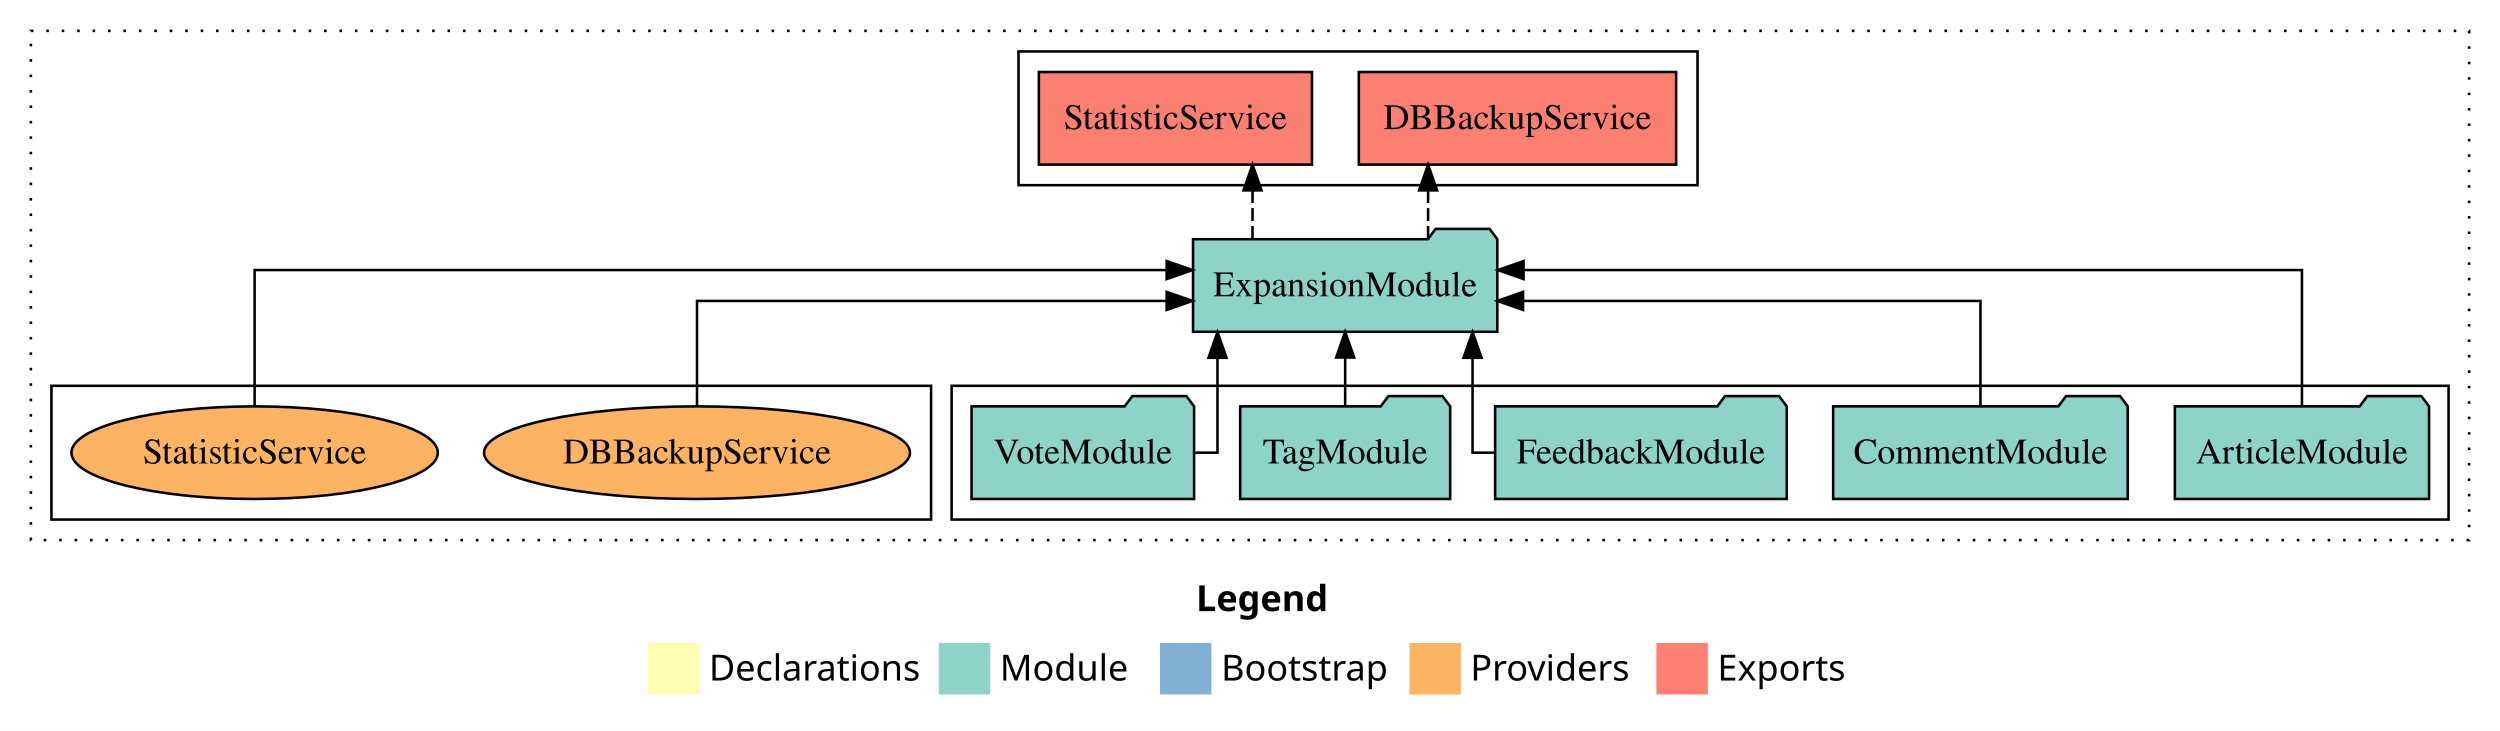
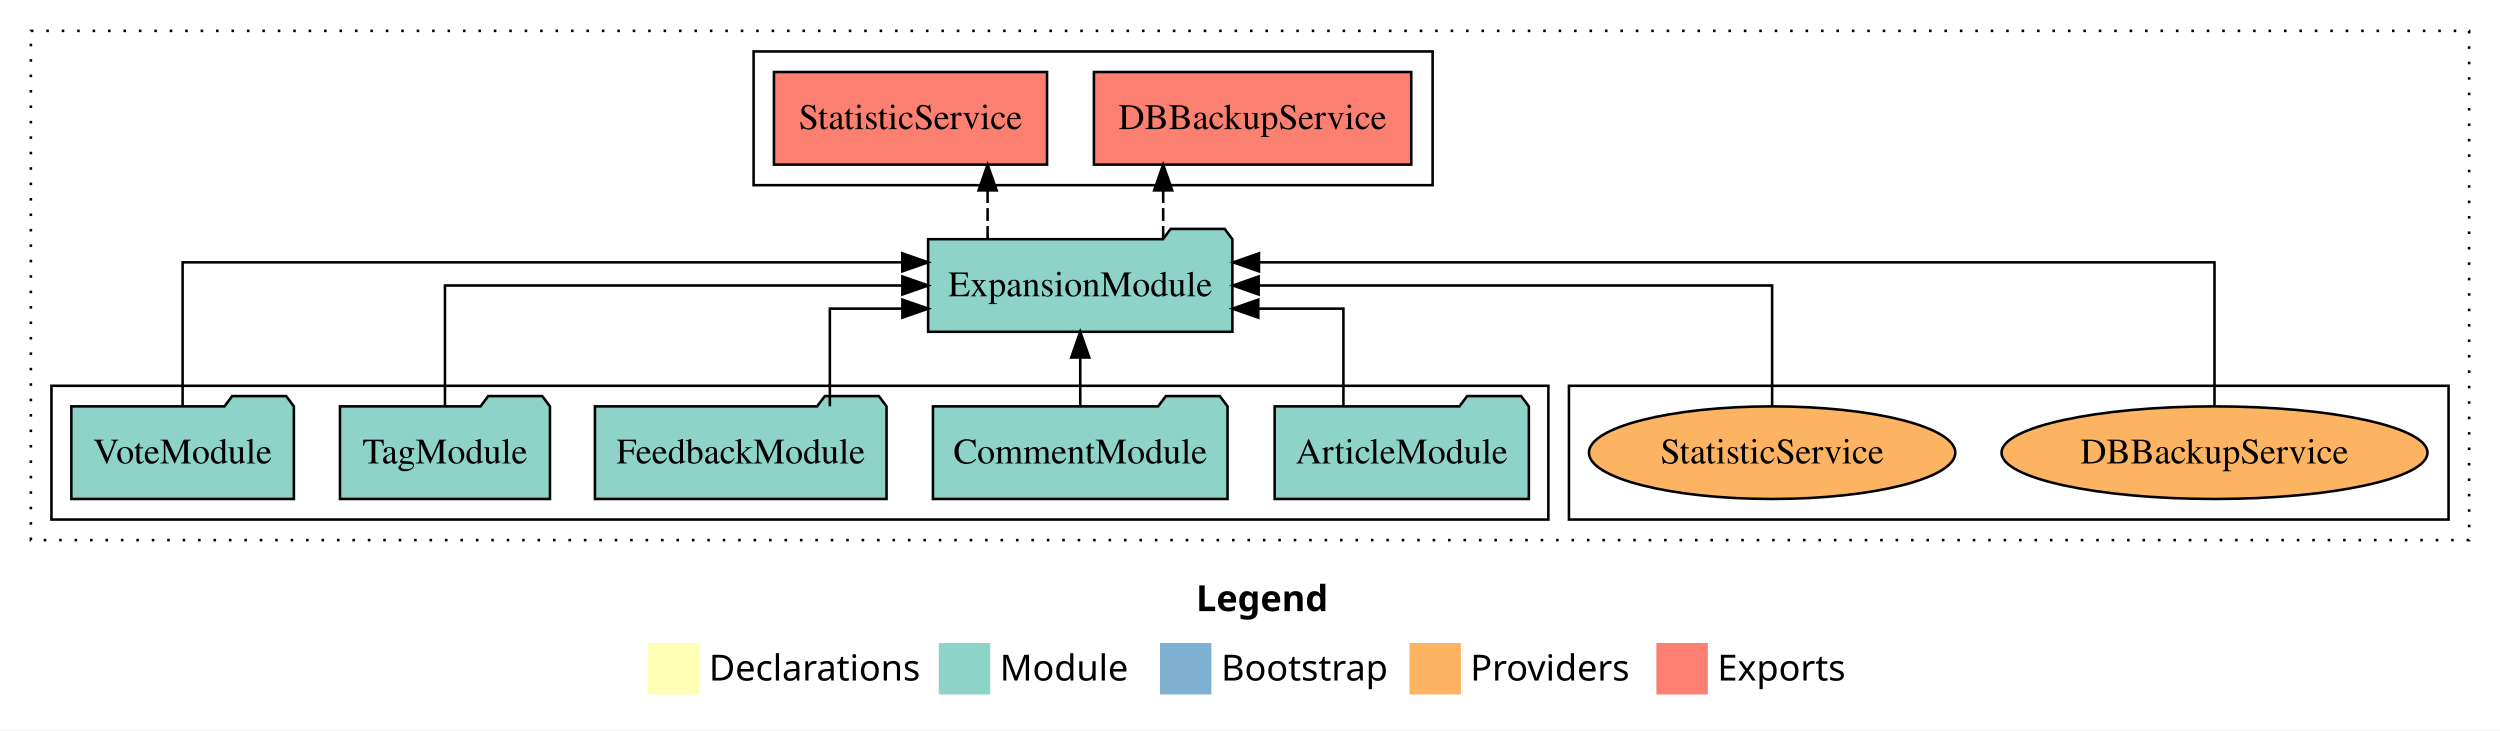
<svg xmlns="http://www.w3.org/2000/svg" width="972pt" height="284pt" viewBox="0.00 0.00 972.00 284.00">
  <g id="graph0" class="graph" transform="scale(1 1) rotate(0) translate(4 280)">
    <polygon fill="white" stroke="transparent" points="-4,4 -4,-280 968,-280 968,4 -4,4" />
    <text text-anchor="start" x="461.01" y="-42.4" font-family="Times-12" font-weight="bold" font-size="14.00">Legend</text>
    <polygon fill="#ffffb3" stroke="transparent" points="248,-10 248,-30 268,-30 268,-10 248,-10" />
    <text text-anchor="start" x="271.63" y="-15.4" font-family="Times-12" font-size="14.00">  Declarations</text>
    <polygon fill="#8dd3c7" stroke="transparent" points="361,-10 361,-30 381,-30 381,-10 361,-10" />
    <text text-anchor="start" x="384.73" y="-15.4" font-family="Times-12" font-size="14.00">  Module</text>
    <polygon fill="#80b1d3" stroke="transparent" points="447,-10 447,-30 467,-30 467,-10 447,-10" />
    <text text-anchor="start" x="470.78" y="-15.4" font-family="Times-12" font-size="14.00">  Bootstrap</text>
    <polygon fill="#fdb462" stroke="transparent" points="544,-10 544,-30 564,-30 564,-10 544,-10" />
    <text text-anchor="start" x="567.67" y="-15.4" font-family="Times-12" font-size="14.00">  Providers</text>
    <polygon fill="#fb8072" stroke="transparent" points="640,-10 640,-30 660,-30 660,-10 640,-10" />
    <text text-anchor="start" x="663.73" y="-15.4" font-family="Times-12" font-size="14.00">  Exports</text>
    <g id="clust1" class="cluster">
      <polygon fill="none" stroke="black" stroke-dasharray="1,5" points="8,-70 8,-268 956,-268 956,-70 8,-70" />
    </g>
-     <g id="clust3" class="cluster">
-       <polygon fill="none" stroke="black" points="366,-78 366,-130 948,-130 948,-78 366,-78" />
-     </g>
    <g id="clust4" class="cluster">
-       <polygon fill="none" stroke="black" points="392,-208 392,-260 656,-260 656,-208 392,-208" />
+       <polygon fill="none" stroke="black" points="289,-208 289,-260 553,-260 553,-208 289,-208" />
    </g>
    <g id="clust6" class="cluster">
-       <polygon fill="none" stroke="black" points="16,-78 16,-130 358,-130 358,-78 16,-78" />
+       <polygon fill="none" stroke="black" points="606,-78 606,-130 948,-130 948,-78 606,-78" />
+     </g>
+     <g id="clust3" class="cluster">
+       <polygon fill="none" stroke="black" points="16,-78 16,-130 598,-130 598,-78 16,-78" />
    </g>
    <g id="node1" class="node">
-       <polygon fill="#8dd3c7" stroke="black" points="940.42,-122 937.42,-126 916.42,-126 913.42,-122 841.58,-122 841.58,-86 940.42,-86 940.42,-122" />
-       <text text-anchor="middle" x="891" y="-99.8" font-family="Times,serif" font-size="14.00">ArticleModule</text>
+       <polygon fill="#8dd3c7" stroke="black" points="590.42,-122 587.42,-126 566.42,-126 563.42,-122 491.58,-122 491.58,-86 590.42,-86 590.42,-122" />
+       <text text-anchor="middle" x="541" y="-99.8" font-family="Times,serif" font-size="14.00">ArticleModule</text>
    </g>
    <g id="node6" class="node">
-       <polygon fill="#8dd3c7" stroke="black" points="578.15,-187 575.15,-191 554.15,-191 551.15,-187 459.85,-187 459.85,-151 578.15,-151 578.15,-187" />
-       <text text-anchor="middle" x="519" y="-164.8" font-family="Times,serif" font-size="14.00">ExpansionModule</text>
+       <polygon fill="#8dd3c7" stroke="black" points="475.15,-187 472.15,-191 451.15,-191 448.15,-187 356.85,-187 356.85,-151 475.15,-151 475.15,-187" />
+       <text text-anchor="middle" x="416" y="-164.8" font-family="Times,serif" font-size="14.00">ExpansionModule</text>
    </g>
    <g id="edge1" class="edge">
-       <path fill="none" stroke="black" d="M891,-122.28C891,-143.32 891,-175 891,-175 891,-175 588.36,-175 588.36,-175" />
-       <polygon fill="black" stroke="black" points="588.36,-171.5 578.36,-175 588.36,-178.5 588.36,-171.5" />
+       <path fill="none" stroke="black" d="M518.32,-122.03C518.32,-138.4 518.32,-160 518.32,-160 518.32,-160 485.22,-160 485.22,-160" />
+       <polygon fill="black" stroke="black" points="485.22,-156.5 475.22,-160 485.22,-163.5 485.22,-156.5" />
    </g>
    <g id="node2" class="node">
-       <polygon fill="#8dd3c7" stroke="black" points="823.27,-122 820.27,-126 799.27,-126 796.27,-122 708.73,-122 708.73,-86 823.27,-86 823.27,-122" />
-       <text text-anchor="middle" x="766" y="-99.8" font-family="Times,serif" font-size="14.00">CommentModule</text>
+       <polygon fill="#8dd3c7" stroke="black" points="473.27,-122 470.27,-126 449.27,-126 446.27,-122 358.73,-122 358.73,-86 473.27,-86 473.27,-122" />
+       <text text-anchor="middle" x="416" y="-99.8" font-family="Times,serif" font-size="14.00">CommentModule</text>
    </g>
    <g id="edge2" class="edge">
-       <path fill="none" stroke="black" d="M766,-122.02C766,-139.37 766,-163 766,-163 766,-163 588.16,-163 588.16,-163" />
-       <polygon fill="black" stroke="black" points="588.16,-159.5 578.16,-163 588.16,-166.5 588.16,-159.5" />
+       <path fill="none" stroke="black" d="M416,-122.11C416,-122.11 416,-140.99 416,-140.99" />
+       <polygon fill="black" stroke="black" points="412.5,-140.99 416,-150.99 419.5,-140.99 412.5,-140.99" />
    </g>
    <g id="node3" class="node">
-       <polygon fill="#8dd3c7" stroke="black" points="690.69,-122 687.69,-126 666.69,-126 663.69,-122 577.31,-122 577.31,-86 690.69,-86 690.69,-122" />
-       <text text-anchor="middle" x="634" y="-99.8" font-family="Times,serif" font-size="14.00">FeedbackModule</text>
+       <polygon fill="#8dd3c7" stroke="black" points="340.69,-122 337.69,-126 316.69,-126 313.69,-122 227.31,-122 227.31,-86 340.69,-86 340.69,-122" />
+       <text text-anchor="middle" x="284" y="-99.8" font-family="Times,serif" font-size="14.00">FeedbackModule</text>
    </g>
    <g id="edge3" class="edge">
-       <path fill="none" stroke="black" d="M577.36,-104C572.01,-104 568.53,-104 568.53,-104 568.53,-104 568.53,-140.89 568.53,-140.89" />
-       <polygon fill="black" stroke="black" points="565.03,-140.89 568.53,-150.89 572.03,-140.89 565.03,-140.89" />
+       <path fill="none" stroke="black" d="M318.65,-122.03C318.65,-138.4 318.65,-160 318.65,-160 318.65,-160 346.85,-160 346.85,-160" />
+       <polygon fill="black" stroke="black" points="346.85,-163.5 356.85,-160 346.85,-156.5 346.85,-163.5" />
    </g>
    <g id="node4" class="node">
-       <polygon fill="#8dd3c7" stroke="black" points="559.82,-122 556.82,-126 535.82,-126 532.82,-122 478.18,-122 478.18,-86 559.82,-86 559.82,-122" />
-       <text text-anchor="middle" x="519" y="-99.8" font-family="Times,serif" font-size="14.00">TagModule</text>
+       <polygon fill="#8dd3c7" stroke="black" points="209.82,-122 206.82,-126 185.82,-126 182.82,-122 128.18,-122 128.18,-86 209.82,-86 209.82,-122" />
+       <text text-anchor="middle" x="169" y="-99.8" font-family="Times,serif" font-size="14.00">TagModule</text>
    </g>
    <g id="edge4" class="edge">
-       <path fill="none" stroke="black" d="M519,-122.11C519,-122.11 519,-140.99 519,-140.99" />
-       <polygon fill="black" stroke="black" points="515.5,-140.99 519,-150.99 522.5,-140.99 515.5,-140.99" />
+       <path fill="none" stroke="black" d="M169,-122.11C169,-141.34 169,-169 169,-169 169,-169 346.84,-169 346.84,-169" />
+       <polygon fill="black" stroke="black" points="346.84,-172.5 356.84,-169 346.84,-165.5 346.84,-172.5" />
    </g>
    <g id="node5" class="node">
-       <polygon fill="#8dd3c7" stroke="black" points="460.26,-122 457.26,-126 436.26,-126 433.26,-122 373.74,-122 373.74,-86 460.26,-86 460.26,-122" />
-       <text text-anchor="middle" x="417" y="-99.8" font-family="Times,serif" font-size="14.00">VoteModule</text>
+       <polygon fill="#8dd3c7" stroke="black" points="110.26,-122 107.26,-126 86.26,-126 83.26,-122 23.74,-122 23.74,-86 110.26,-86 110.26,-122" />
+       <text text-anchor="middle" x="67" y="-99.8" font-family="Times,serif" font-size="14.00">VoteModule</text>
    </g>
    <g id="edge5" class="edge">
-       <path fill="none" stroke="black" d="M460.71,-104C465.88,-104 469.36,-104 469.36,-104 469.36,-104 469.36,-140.89 469.36,-140.89" />
-       <polygon fill="black" stroke="black" points="465.86,-140.89 469.36,-150.89 472.86,-140.89 465.86,-140.89" />
+       <path fill="none" stroke="black" d="M67,-122.29C67,-144.21 67,-178 67,-178 67,-178 346.8,-178 346.8,-178" />
+       <polygon fill="black" stroke="black" points="346.8,-181.5 356.8,-178 346.8,-174.5 346.8,-181.5" />
    </g>
    <g id="node7" class="node">
-       <polygon fill="#fb8072" stroke="black" points="647.69,-252 524.31,-252 524.31,-216 647.69,-216 647.69,-252" />
-       <text text-anchor="middle" x="586" y="-229.8" font-family="Times,serif" font-size="14.00">DBBackupService </text>
+       <polygon fill="#fb8072" stroke="black" points="544.69,-252 421.31,-252 421.31,-216 544.69,-216 544.69,-252" />
+       <text text-anchor="middle" x="483" y="-229.8" font-family="Times,serif" font-size="14.00">DBBackupService </text>
    </g>
    <g id="edge6" class="edge">
-       <path fill="none" stroke="black" stroke-dasharray="5,2" d="M551.24,-187.11C551.24,-187.11 551.24,-205.99 551.24,-205.99" />
-       <polygon fill="black" stroke="black" points="547.74,-205.99 551.24,-215.99 554.74,-205.99 547.74,-205.99" />
+       <path fill="none" stroke="black" stroke-dasharray="5,2" d="M448.24,-187.11C448.24,-187.11 448.24,-205.99 448.24,-205.99" />
+       <polygon fill="black" stroke="black" points="444.74,-205.99 448.24,-215.99 451.74,-205.99 444.74,-205.99" />
    </g>
    <g id="node8" class="node">
-       <polygon fill="#fb8072" stroke="black" points="506.09,-252 399.91,-252 399.91,-216 506.09,-216 506.09,-252" />
-       <text text-anchor="middle" x="453" y="-229.8" font-family="Times,serif" font-size="14.00">StatisticService </text>
+       <polygon fill="#fb8072" stroke="black" points="403.09,-252 296.91,-252 296.91,-216 403.09,-216 403.09,-252" />
+       <text text-anchor="middle" x="350" y="-229.8" font-family="Times,serif" font-size="14.00">StatisticService </text>
    </g>
    <g id="edge7" class="edge">
-       <path fill="none" stroke="black" stroke-dasharray="5,2" d="M482.98,-187.11C482.98,-187.11 482.98,-205.99 482.98,-205.99" />
-       <polygon fill="black" stroke="black" points="479.48,-205.99 482.98,-215.99 486.48,-205.99 479.48,-205.99" />
+       <path fill="none" stroke="black" stroke-dasharray="5,2" d="M379.98,-187.11C379.98,-187.11 379.98,-205.99 379.98,-205.99" />
+       <polygon fill="black" stroke="black" points="376.48,-205.99 379.98,-215.99 383.48,-205.99 376.48,-205.99" />
    </g>
    <g id="node9" class="node">
-       <ellipse fill="#fdb462" stroke="black" cx="267" cy="-104" rx="82.81" ry="18" />
-       <text text-anchor="middle" x="267" y="-99.8" font-family="Times,serif" font-size="14.00">DBBackupService</text>
+       <ellipse fill="#fdb462" stroke="black" cx="857" cy="-104" rx="82.81" ry="18" />
+       <text text-anchor="middle" x="857" y="-99.8" font-family="Times,serif" font-size="14.00">DBBackupService</text>
    </g>
    <g id="edge8" class="edge">
-       <path fill="none" stroke="black" d="M267,-122.02C267,-139.37 267,-163 267,-163 267,-163 449.6,-163 449.6,-163" />
-       <polygon fill="black" stroke="black" points="449.6,-166.5 459.6,-163 449.6,-159.5 449.6,-166.5" />
+       <path fill="none" stroke="black" d="M857,-122.29C857,-144.21 857,-178 857,-178 857,-178 485.48,-178 485.48,-178" />
+       <polygon fill="black" stroke="black" points="485.48,-174.5 475.48,-178 485.48,-181.5 485.48,-174.5" />
    </g>
    <g id="node10" class="node">
-       <ellipse fill="#fdb462" stroke="black" cx="95" cy="-104" rx="71.22" ry="18" />
-       <text text-anchor="middle" x="95" y="-99.8" font-family="Times,serif" font-size="14.00">StatisticService</text>
+       <ellipse fill="#fdb462" stroke="black" cx="685" cy="-104" rx="71.22" ry="18" />
+       <text text-anchor="middle" x="685" y="-99.8" font-family="Times,serif" font-size="14.00">StatisticService</text>
    </g>
    <g id="edge9" class="edge">
-       <path fill="none" stroke="black" d="M95,-122.28C95,-143.32 95,-175 95,-175 95,-175 449.6,-175 449.6,-175" />
-       <polygon fill="black" stroke="black" points="449.6,-178.5 459.6,-175 449.6,-171.5 449.6,-178.5" />
+       <path fill="none" stroke="black" d="M685,-122.11C685,-141.34 685,-169 685,-169 685,-169 485.37,-169 485.37,-169" />
+       <polygon fill="black" stroke="black" points="485.37,-165.5 475.37,-169 485.37,-172.5 485.37,-165.5" />
    </g>
  </g>
</svg>
